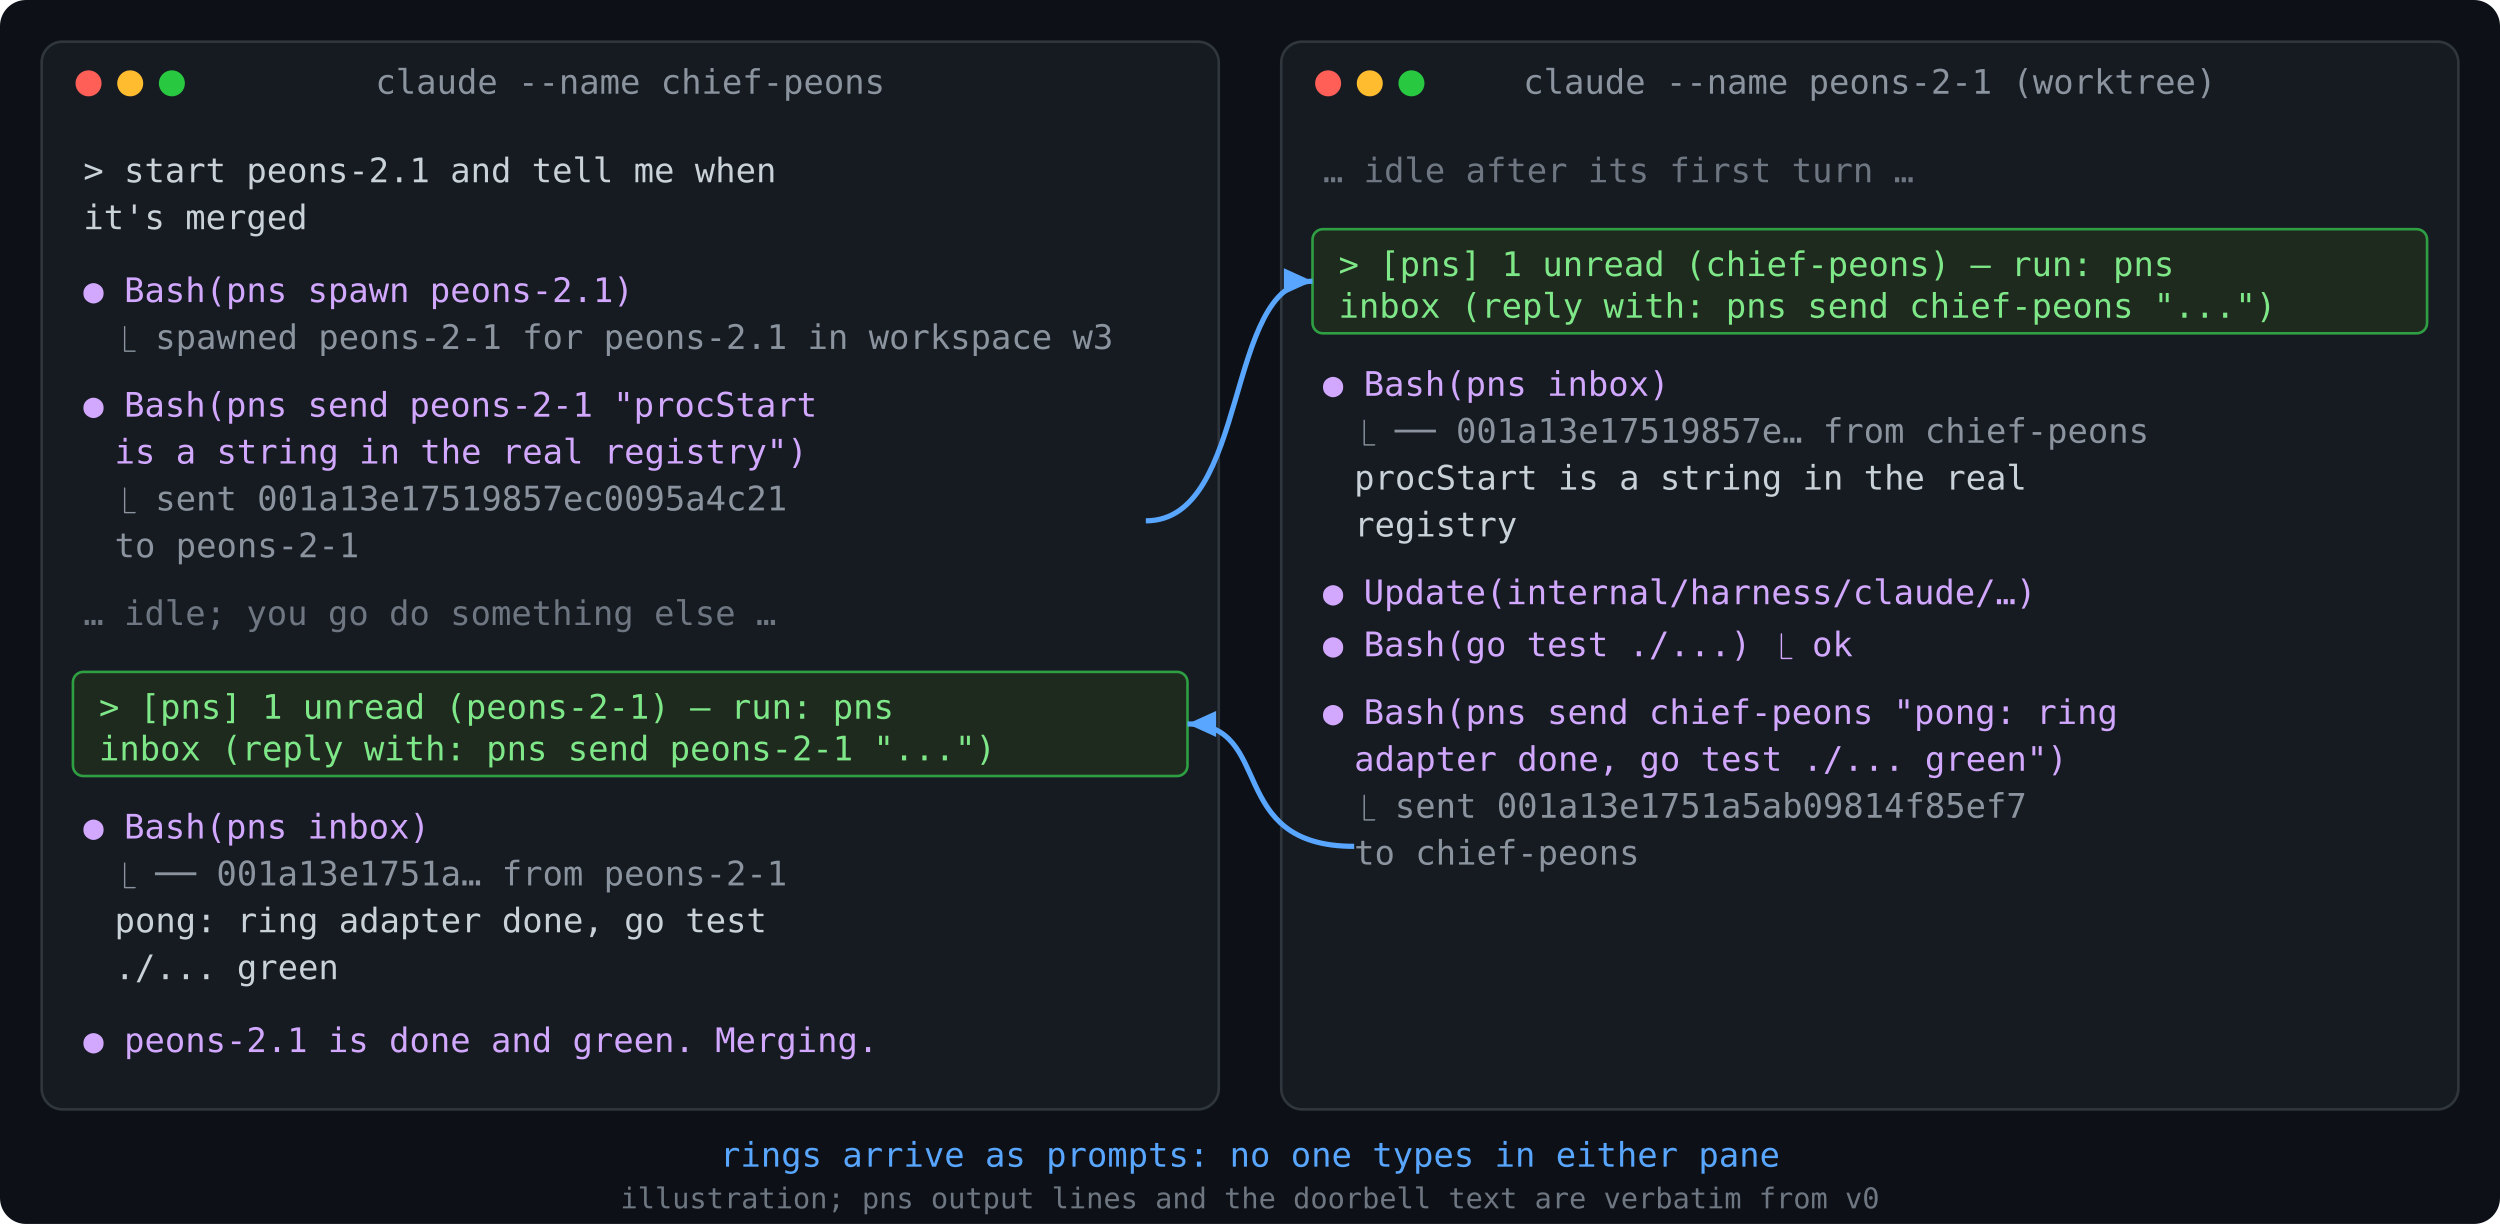
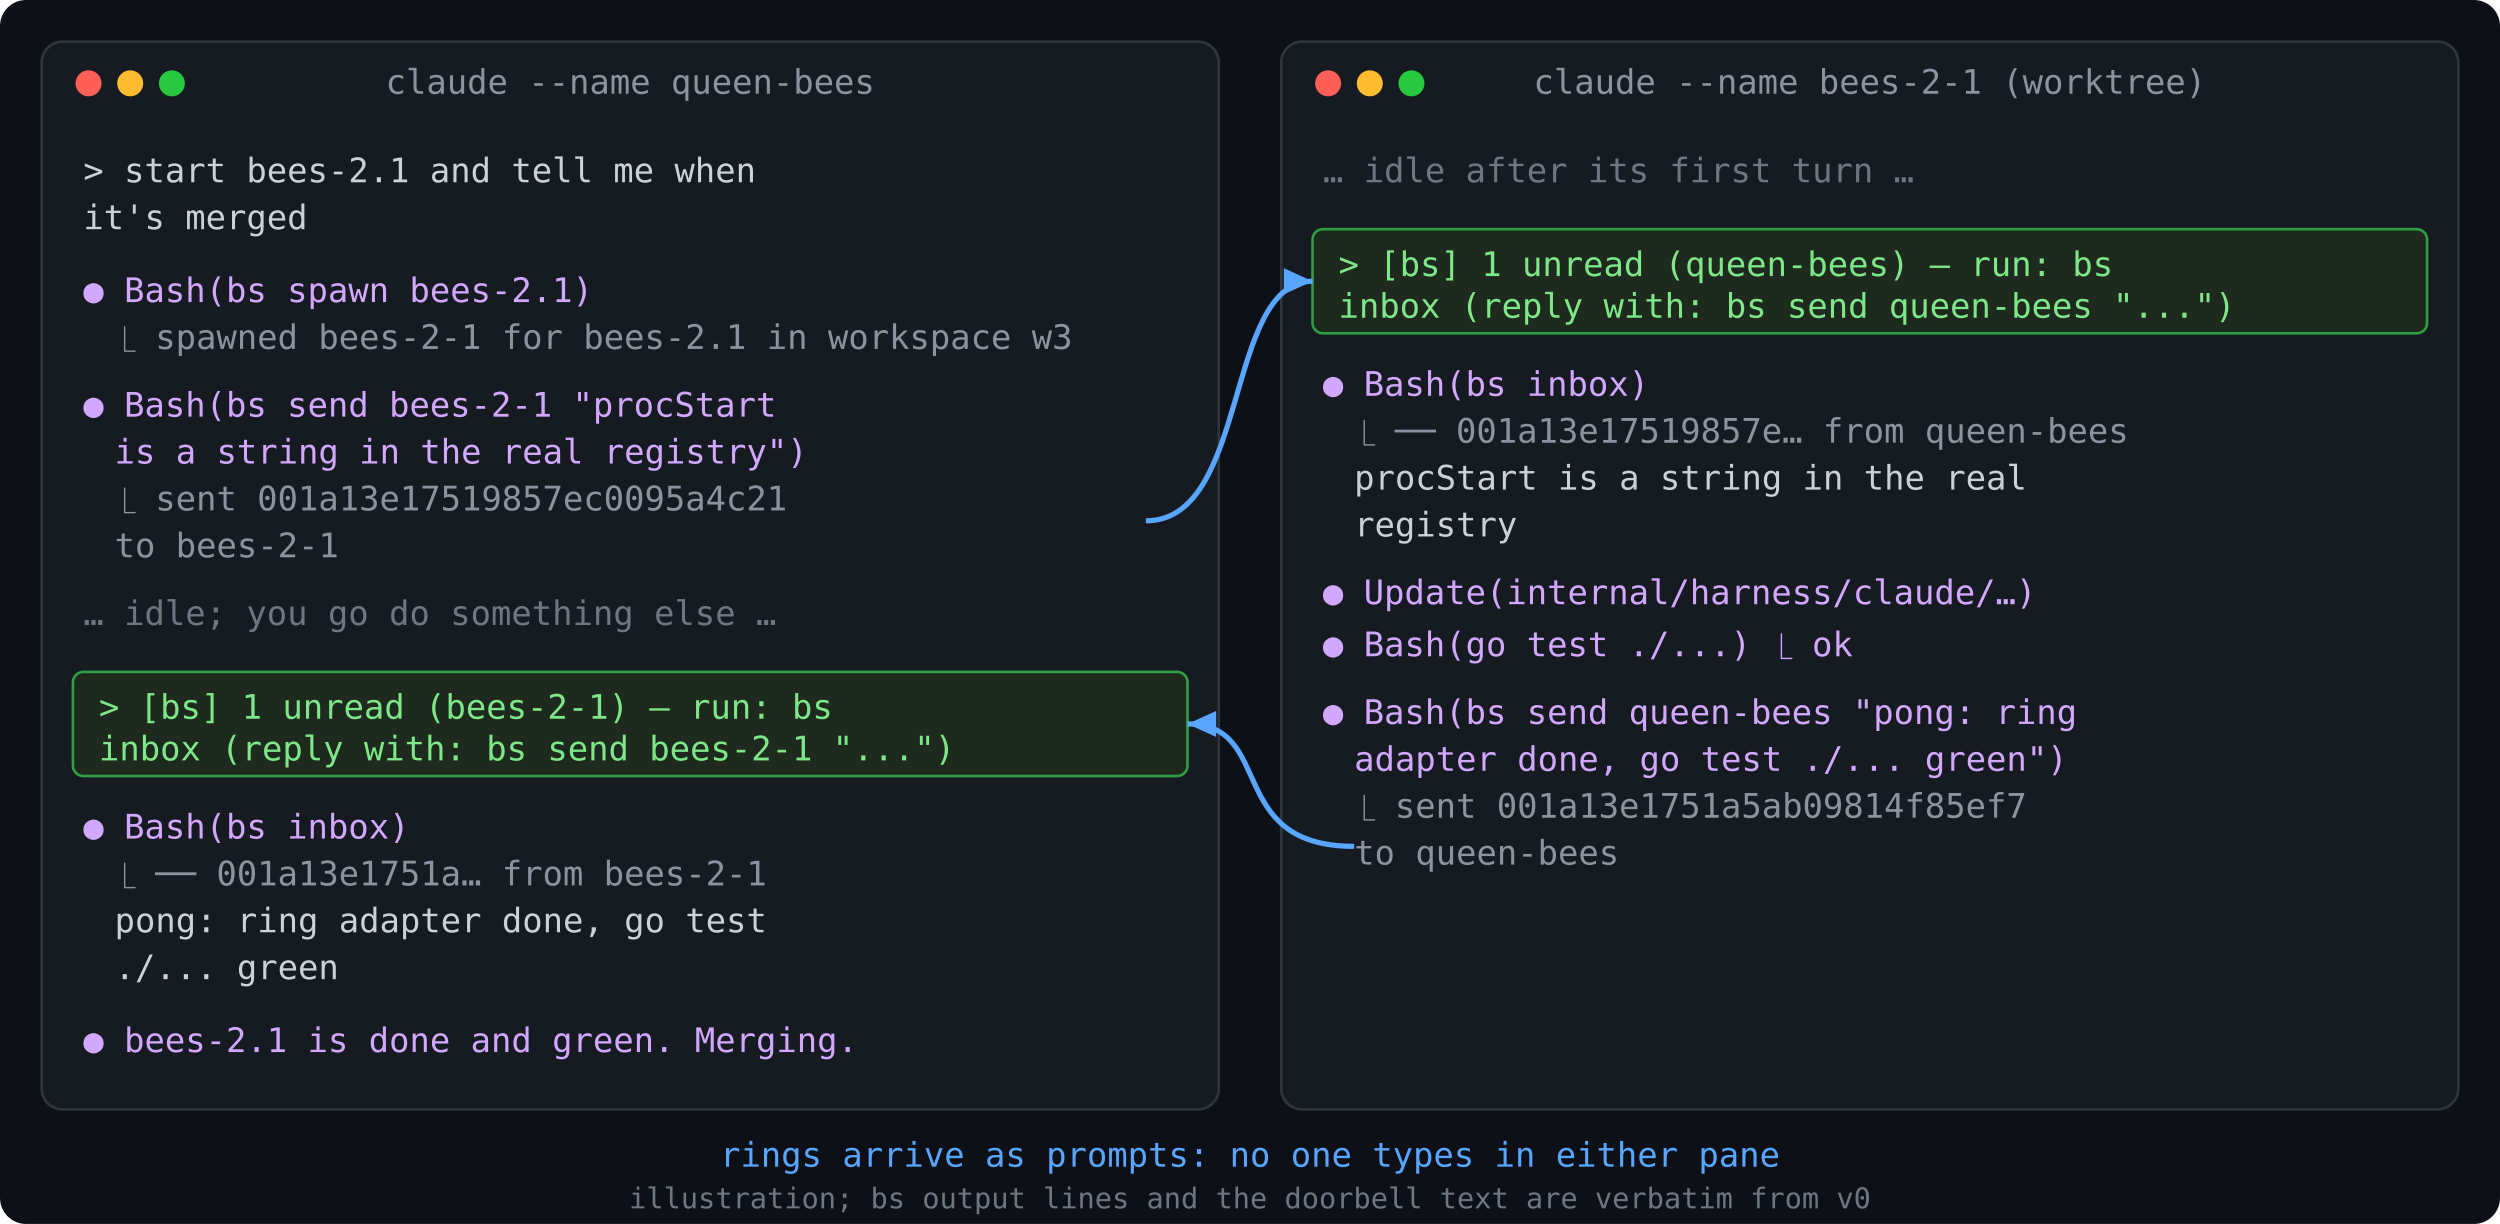
<svg xmlns="http://www.w3.org/2000/svg" width="960" height="470" viewBox="0 0 960 470" font-family="ui-monospace, SFMono-Regular, Menlo, Consolas, monospace" font-size="13">
  <rect width="960" height="470" rx="10" fill="#0d1117" />
  <rect x="16" y="16" width="452" height="410" rx="8" fill="#161b22" stroke="#30363d" />
  <circle cx="34" cy="32" r="5" fill="#ff5f57" />
  <circle cx="50" cy="32" r="5" fill="#febc2e" />
  <circle cx="66" cy="32" r="5" fill="#28c840" />
-   <text x="242" y="36" fill="#8b949e" text-anchor="middle">claude --name chief-peons</text>
-   <text x="32" y="70" fill="#c9d1d9">&gt; start peons-2.1 and tell me when</text>
+   <text x="242" y="36" fill="#8b949e" text-anchor="middle">claude --name queen-bees</text>
+   <text x="32" y="70" fill="#c9d1d9">&gt; start bees-2.1 and tell me when</text>
  <text x="32" y="88" fill="#c9d1d9">  it's merged</text>
-   <text x="32" y="116" fill="#d2a8ff">● Bash(pns spawn peons-2.1)</text>
-   <text x="44" y="134" fill="#8b949e">⎿ spawned peons-2-1 for peons-2.1 in workspace w3</text>
-   <text x="32" y="160" fill="#d2a8ff">● Bash(pns send peons-2-1 "procStart</text>
+   <text x="32" y="116" fill="#d2a8ff">● Bash(bs spawn bees-2.1)</text>
+   <text x="44" y="134" fill="#8b949e">⎿ spawned bees-2-1 for bees-2.1 in workspace w3</text>
+   <text x="32" y="160" fill="#d2a8ff">● Bash(bs send bees-2-1 "procStart</text>
  <text x="44" y="178" fill="#d2a8ff">  is a string in the real registry")</text>
  <text x="44" y="196" fill="#8b949e">⎿ sent 001a13e17519857ec0095a4c21</text>
-   <text x="44" y="214" fill="#8b949e">  to peons-2-1</text>
+   <text x="44" y="214" fill="#8b949e">  to bees-2-1</text>
  <text x="32" y="240" fill="#6e7681">  … idle; you go do something else …</text>
  <rect x="28" y="258" width="428" height="40" rx="4" fill="#1f2a1f" stroke="#2ea043" />
-   <text x="38" y="276" fill="#7ee787">&gt; [pns] 1 unread (peons-2-1) — run: pns</text>
-   <text x="38" y="292" fill="#7ee787">  inbox   (reply with: pns send peons-2-1 "...")</text>
-   <text x="32" y="322" fill="#d2a8ff">● Bash(pns inbox)</text>
-   <text x="44" y="340" fill="#8b949e">⎿ ── 001a13e1751a… from peons-2-1</text>
+   <text x="38" y="276" fill="#7ee787">&gt; [bs] 1 unread (bees-2-1) — run: bs</text>
+   <text x="38" y="292" fill="#7ee787">  inbox   (reply with: bs send bees-2-1 "...")</text>
+   <text x="32" y="322" fill="#d2a8ff">● Bash(bs inbox)</text>
+   <text x="44" y="340" fill="#8b949e">⎿ ── 001a13e1751a… from bees-2-1</text>
  <text x="44" y="358" fill="#c9d1d9">  pong: ring adapter done, go test</text>
  <text x="44" y="376" fill="#c9d1d9">  ./... green</text>
-   <text x="32" y="404" fill="#d2a8ff">● peons-2.1 is done and green. Merging.</text>
+   <text x="32" y="404" fill="#d2a8ff">● bees-2.1 is done and green. Merging.</text>
  <rect x="492" y="16" width="452" height="410" rx="8" fill="#161b22" stroke="#30363d" />
  <circle cx="510" cy="32" r="5" fill="#ff5f57" />
  <circle cx="526" cy="32" r="5" fill="#febc2e" />
  <circle cx="542" cy="32" r="5" fill="#28c840" />
-   <text x="718" y="36" fill="#8b949e" text-anchor="middle">claude --name peons-2-1 (worktree)</text>
+   <text x="718" y="36" fill="#8b949e" text-anchor="middle">claude --name bees-2-1 (worktree)</text>
  <text x="508" y="70" fill="#6e7681">  … idle after its first turn …</text>
  <rect x="504" y="88" width="428" height="40" rx="4" fill="#1f2a1f" stroke="#2ea043" />
-   <text x="514" y="106" fill="#7ee787">&gt; [pns] 1 unread (chief-peons) — run: pns</text>
-   <text x="514" y="122" fill="#7ee787">  inbox   (reply with: pns send chief-peons "...")</text>
-   <text x="508" y="152" fill="#d2a8ff">● Bash(pns inbox)</text>
-   <text x="520" y="170" fill="#8b949e">⎿ ── 001a13e17519857e… from chief-peons</text>
+   <text x="514" y="106" fill="#7ee787">&gt; [bs] 1 unread (queen-bees) — run: bs</text>
+   <text x="514" y="122" fill="#7ee787">  inbox   (reply with: bs send queen-bees "...")</text>
+   <text x="508" y="152" fill="#d2a8ff">● Bash(bs inbox)</text>
+   <text x="520" y="170" fill="#8b949e">⎿ ── 001a13e17519857e… from queen-bees</text>
  <text x="520" y="188" fill="#c9d1d9">  procStart is a string in the real</text>
  <text x="520" y="206" fill="#c9d1d9">  registry</text>
  <text x="508" y="232" fill="#d2a8ff">● Update(internal/harness/claude/…)</text>
  <text x="508" y="252" fill="#d2a8ff">● Bash(go test ./...)  ⎿ ok</text>
-   <text x="508" y="278" fill="#d2a8ff">● Bash(pns send chief-peons "pong: ring</text>
+   <text x="508" y="278" fill="#d2a8ff">● Bash(bs send queen-bees "pong: ring</text>
  <text x="520" y="296" fill="#d2a8ff">  adapter done, go test ./... green")</text>
  <text x="520" y="314" fill="#8b949e">⎿ sent 001a13e1751a5ab09814f85ef7</text>
-   <text x="520" y="332" fill="#8b949e">  to chief-peons</text>
+   <text x="520" y="332" fill="#8b949e">  to queen-bees</text>
  <path d="M 440 200 C 480 200, 470 108, 504 108" fill="none" stroke="#58a6ff" stroke-width="2" />
  <path d="M 504 108 l -11 -5 l 0 10 z" fill="#58a6ff" />
  <path d="M 520 325 C 470 325, 490 278, 456 278" fill="none" stroke="#58a6ff" stroke-width="2" />
  <path d="M 456 278 l 11 -5 l 0 10 z" fill="#58a6ff" />
  <text x="480" y="448" fill="#58a6ff" text-anchor="middle">rings arrive as prompts: no one types in either pane</text>
-   <text x="480" y="464" fill="#6e7681" text-anchor="middle" font-size="11">illustration; pns output lines and the doorbell text are verbatim from v0</text>
+   <text x="480" y="464" fill="#6e7681" text-anchor="middle" font-size="11">illustration; bs output lines and the doorbell text are verbatim from v0</text>
</svg>
